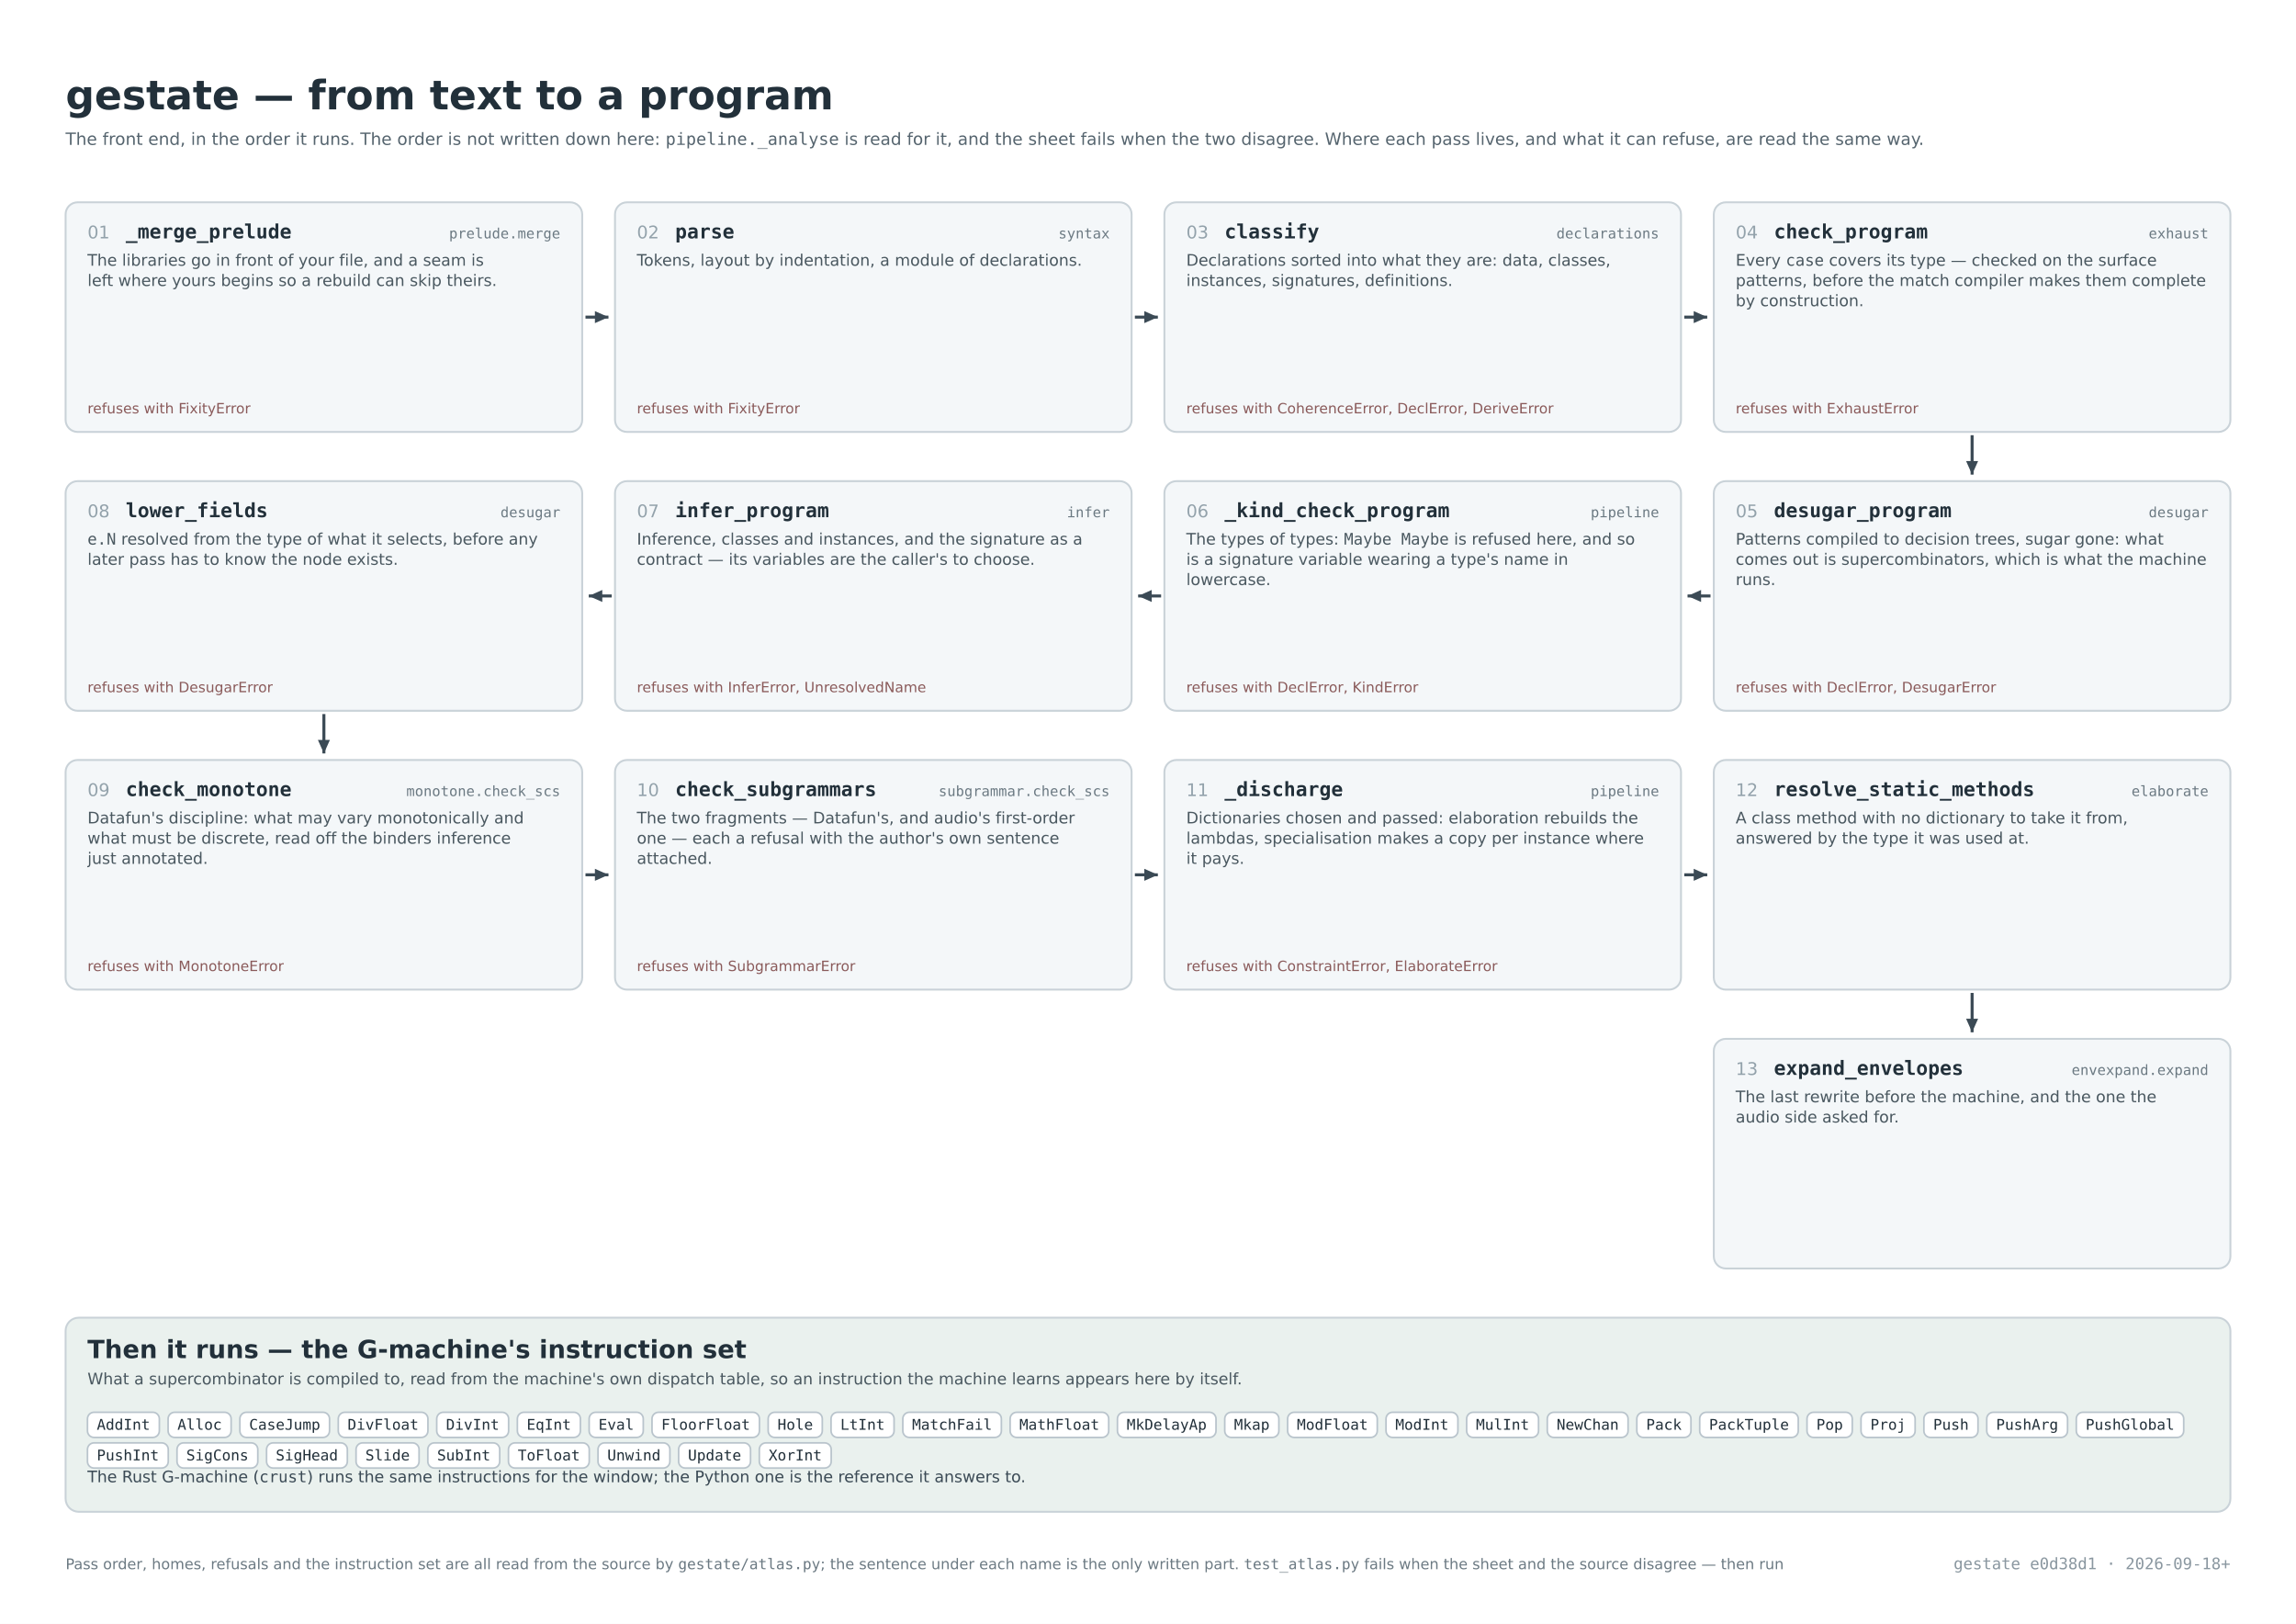
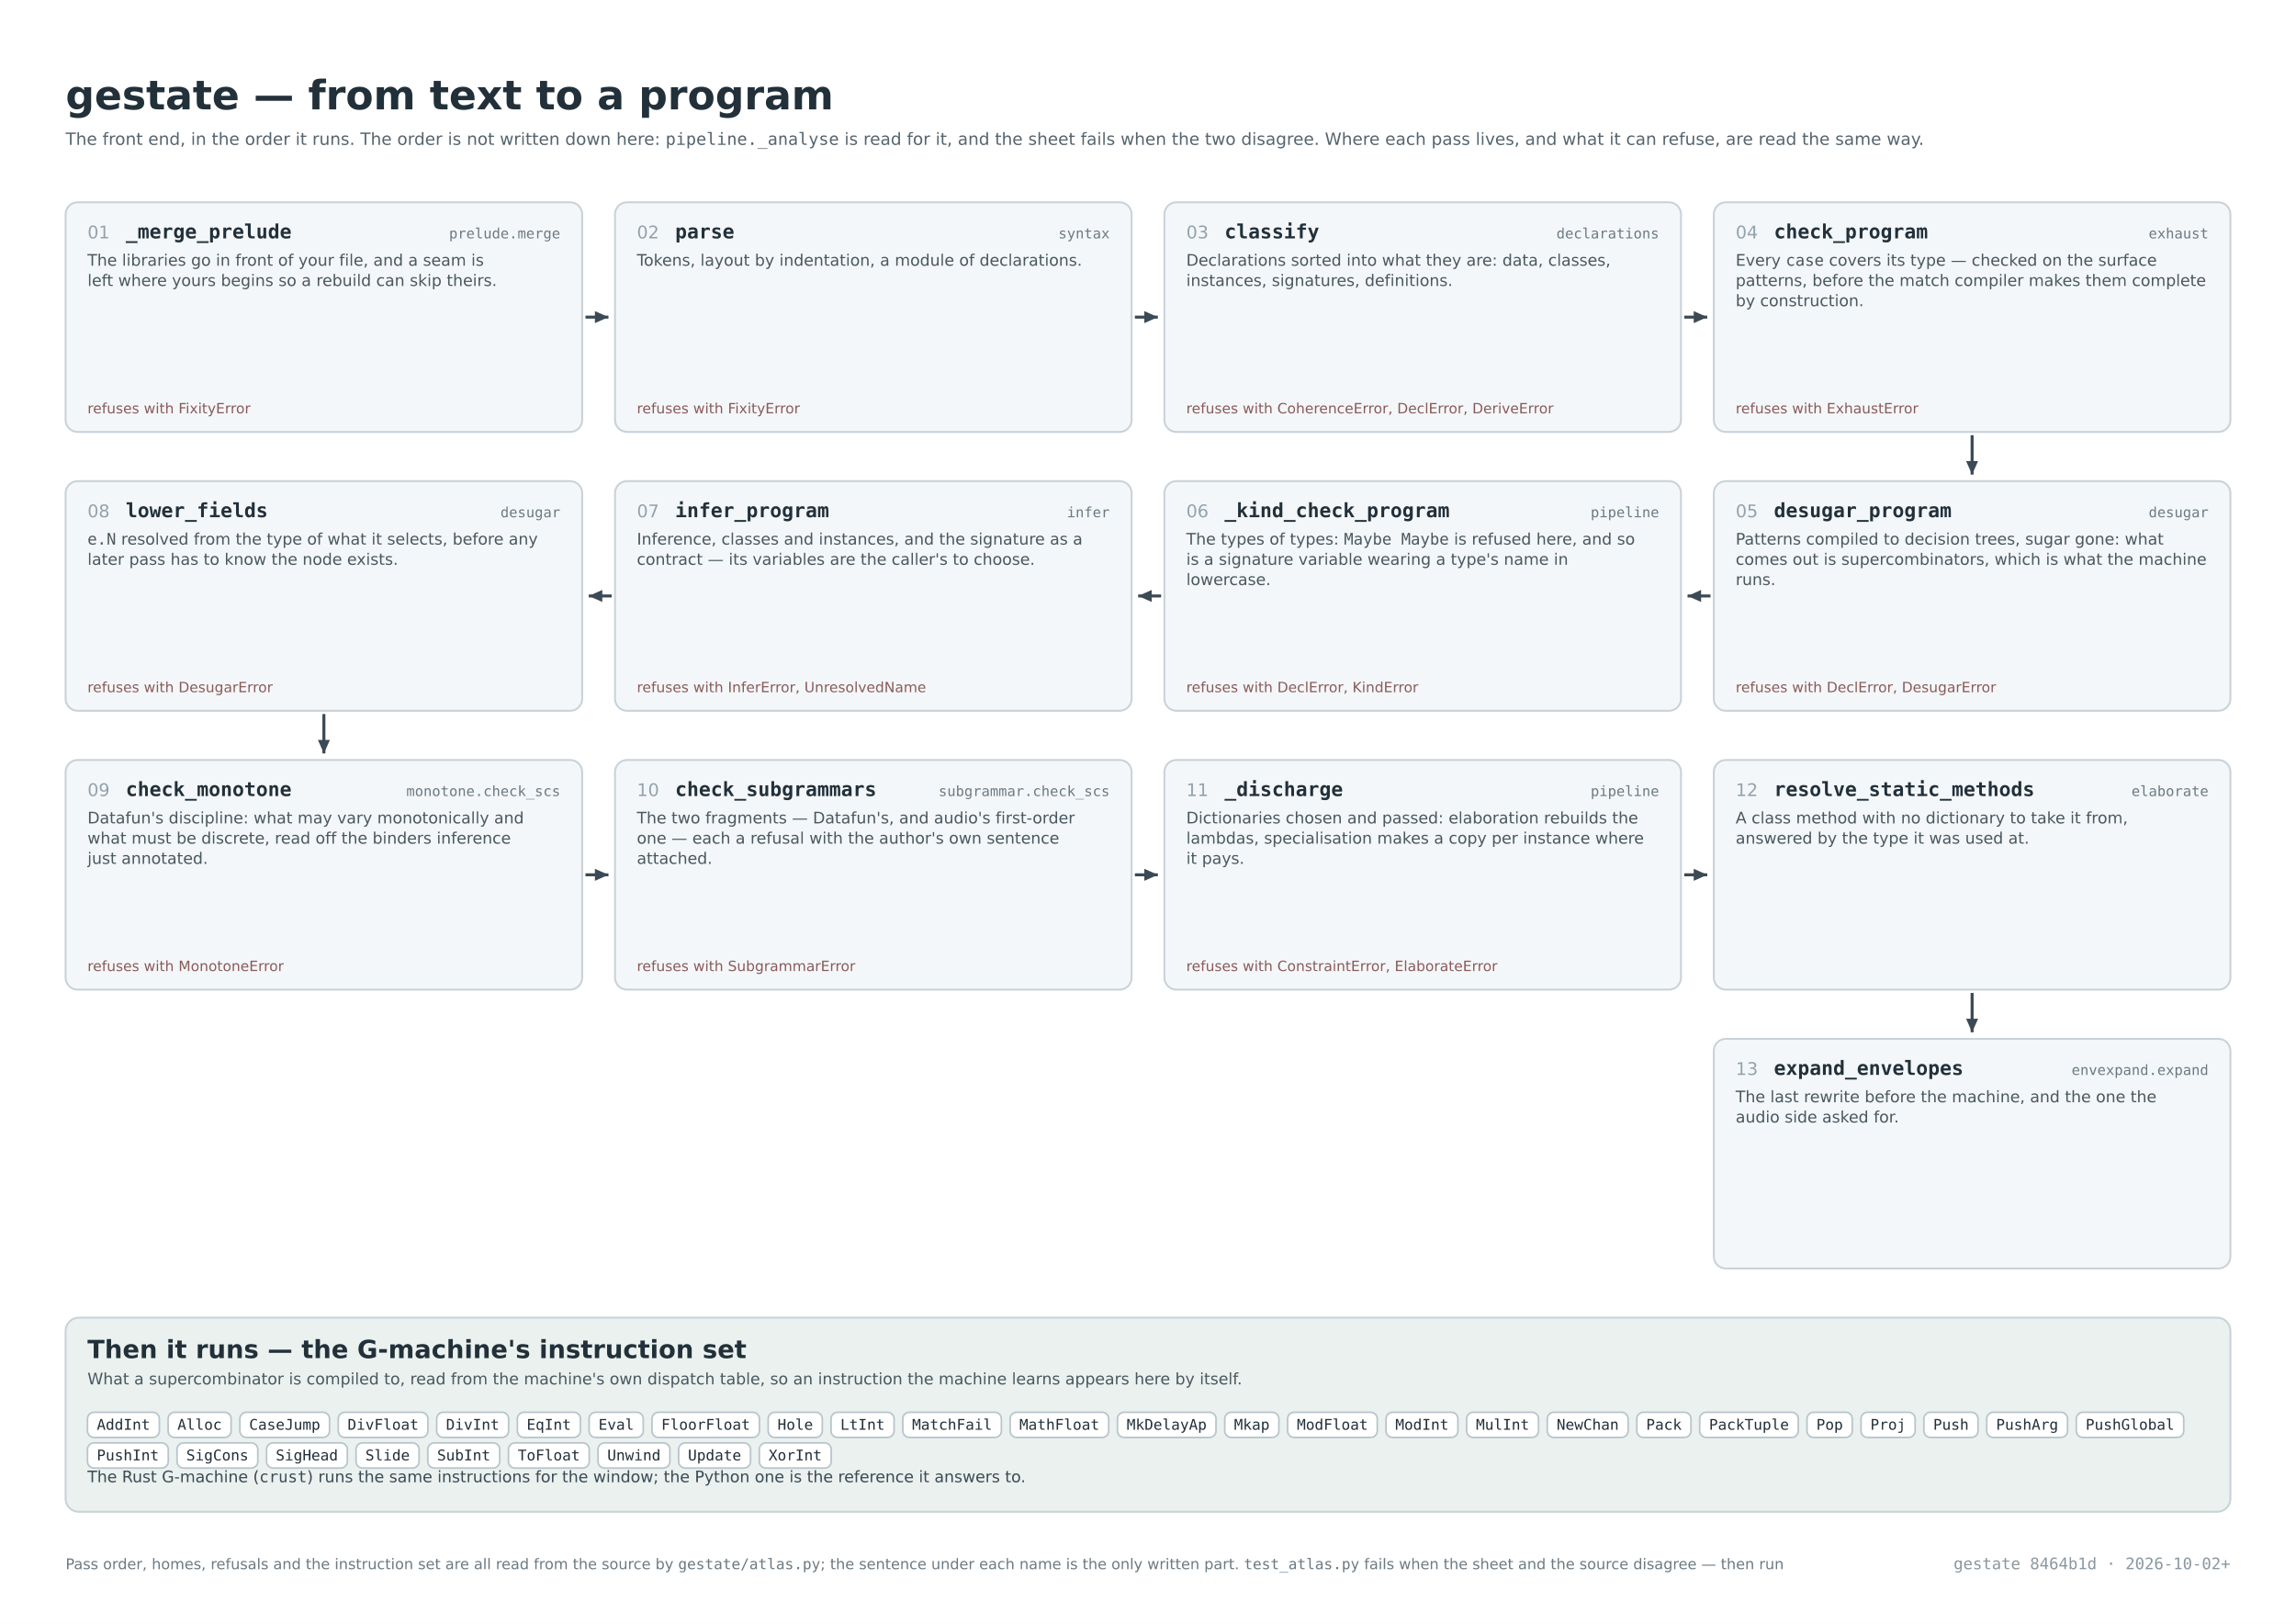
<svg xmlns="http://www.w3.org/2000/svg" width="420mm" height="297mm" viewBox="0 0 420 297">
  <defs>
    <marker id="tip" viewBox="0 0 10 10" refX="9" refY="5" markerWidth="5" markerHeight="5" orient="auto-start-reverse">
      <path d="M 0 1 L 9 5 L 0 9 z" fill="#3b4a55" />
    </marker>
  </defs>
  <style>
  text { font-family: 'DejaVu Sans', Verdana, sans-serif; fill: #22303a; }
  .mono, .chiptext { font-family: 'DejaVu Sans Mono', Consolas, monospace; }
  .title { font-size: 7.4px; font-weight: 700; }
  .subtitle { font-size: 3.1px; fill: #55646e; }
  .foot { font-size: 2.7px; fill: #6b7982; }
  .stamp { font-size: 2.9px; fill: #8a97a0; text-anchor: end; font-family: 'DejaVu Sans Mono', Consolas, monospace; }
  .lane { stroke: #c9d2d8; stroke-width: 0.35; }
  .lanetitle { font-size: 4.6px; font-weight: 700; }
  .step { font-size: 3.6px; font-weight: 700; }
  .stepnum { font-size: 3.2px; fill: #93a2ab; }
  .home { font-size: 2.6px; fill: #6b7982; text-anchor: end; }
  .refuses { font-size: 2.6px; fill: #8a5a5a; }
  .note { font-size: 2.9px; fill: #4a5860; }
  .extra { font-size: 2.9px; fill: #3b4a55; }
  .chip { fill: #ffffff; stroke: #b9c4cc; stroke-width: 0.3; }
  .chiptext { font-size: 2.7px; text-anchor: middle; }
  .edge { stroke: #3b4a55; stroke-width: 0.55; fill: none; }
  .edgetext { font-size: 2.7px; fill: #3b4a55; text-anchor: middle; }
</style>
  <rect x="0" y="0" width="420" height="297" fill="#ffffff" />
  <text class="title" x="12.00" y="20.00">gestate — from text to a program</text>
  <text class="subtitle" x="12.00" y="26.50">The front end, in the order it runs. The order is not written down here: <tspan class="mono">pipeline._analyse</tspan> is read for it, and the sheet fails when the two disagree. Where each pass lives, and what it can refuse, are read the same way.</text>
  <text class="foot" x="12.00" y="287.00">Pass order, homes, refusals and the instruction set are all read from the source by <tspan class="mono">gestate/atlas.py</tspan>; the sentence under each name is the only written part. <tspan class="mono">test_atlas.py</tspan> fails when the sheet and the source disagree — then run</text>
-   <text class="stamp" x="408.00" y="287.00">gestate e0d38d1 · 2026-09-18+</text>
+   <text class="stamp" x="408.00" y="287.00">gestate 8464b1d · 2026-10-02+</text>
  <rect class="lane" x="12.00" y="37.00" width="94.50" height="42.00" rx="2.2" style="fill:#f4f7f9" />
  <text class="stepnum" x="16.00" y="43.60">01</text>
  <text class="step mono" x="23.00" y="43.60">_merge_prelude</text>
  <text class="home mono" x="102.50" y="43.60">prelude.merge</text>
  <text class="note" x="16.00" y="48.60">The libraries go in front of your file, and a seam is</text>
  <text class="note" x="16.00" y="52.30">left where yours begins so a rebuild can skip theirs.</text>
  <text class="refuses" x="16.00" y="75.60">refuses with FixityError</text>
  <rect class="lane" x="112.50" y="37.00" width="94.50" height="42.00" rx="2.2" style="fill:#f4f7f9" />
  <text class="stepnum" x="116.50" y="43.60">02</text>
  <text class="step mono" x="123.50" y="43.60">parse</text>
  <text class="home mono" x="203.00" y="43.60">syntax</text>
  <text class="note" x="116.50" y="48.60">Tokens, layout by indentation, a module of declarations.</text>
  <text class="refuses" x="116.50" y="75.60">refuses with FixityError</text>
  <rect class="lane" x="213.00" y="37.00" width="94.50" height="42.00" rx="2.2" style="fill:#f4f7f9" />
  <text class="stepnum" x="217.00" y="43.60">03</text>
  <text class="step mono" x="224.00" y="43.60">classify</text>
  <text class="home mono" x="303.50" y="43.60">declarations</text>
  <text class="note" x="217.00" y="48.60">Declarations sorted into what they are: data, classes,</text>
  <text class="note" x="217.00" y="52.30">instances, signatures, definitions.</text>
  <text class="refuses" x="217.00" y="75.60">refuses with CoherenceError, DeclError, DeriveError</text>
  <rect class="lane" x="313.50" y="37.00" width="94.50" height="42.00" rx="2.2" style="fill:#f4f7f9" />
  <text class="stepnum" x="317.50" y="43.60">04</text>
  <text class="step mono" x="324.50" y="43.60">check_program</text>
  <text class="home mono" x="404.00" y="43.60">exhaust</text>
  <text class="note" x="317.50" y="48.60">Every <tspan class="mono">case</tspan> covers its type — checked on the surface</text>
  <text class="note" x="317.50" y="52.30">patterns, before the match compiler makes them complete</text>
  <text class="note" x="317.50" y="56.00">by construction.</text>
  <text class="refuses" x="317.50" y="75.60">refuses with ExhaustError</text>
  <rect class="lane" x="313.50" y="88.00" width="94.50" height="42.00" rx="2.2" style="fill:#f4f7f9" />
  <text class="stepnum" x="317.50" y="94.60">05</text>
  <text class="step mono" x="324.50" y="94.60">desugar_program</text>
  <text class="home mono" x="404.00" y="94.60">desugar</text>
  <text class="note" x="317.50" y="99.60">Patterns compiled to decision trees, sugar gone: what</text>
  <text class="note" x="317.50" y="103.30">comes out is supercombinators, which is what the machine</text>
  <text class="note" x="317.50" y="107.00">runs.</text>
  <text class="refuses" x="317.50" y="126.60">refuses with DeclError, DesugarError</text>
  <rect class="lane" x="213.00" y="88.00" width="94.50" height="42.00" rx="2.2" style="fill:#f4f7f9" />
  <text class="stepnum" x="217.00" y="94.60">06</text>
  <text class="step mono" x="224.00" y="94.60">_kind_check_program</text>
  <text class="home mono" x="303.50" y="94.60">pipeline</text>
  <text class="note" x="217.00" y="99.60">The types of types: <tspan class="mono">Maybe Maybe</tspan> is refused here, and so</text>
  <text class="note" x="217.00" y="103.30">is a signature variable wearing a type's name in</text>
  <text class="note" x="217.00" y="107.00">lowercase.</text>
  <text class="refuses" x="217.00" y="126.60">refuses with DeclError, KindError</text>
  <rect class="lane" x="112.50" y="88.00" width="94.50" height="42.00" rx="2.2" style="fill:#f4f7f9" />
  <text class="stepnum" x="116.50" y="94.60">07</text>
  <text class="step mono" x="123.50" y="94.60">infer_program</text>
  <text class="home mono" x="203.00" y="94.60">infer</text>
  <text class="note" x="116.50" y="99.60">Inference, classes and instances, and the signature as a</text>
  <text class="note" x="116.50" y="103.30">contract — its variables are the caller's to choose.</text>
  <text class="refuses" x="116.50" y="126.60">refuses with InferError, UnresolvedName</text>
  <rect class="lane" x="12.00" y="88.00" width="94.50" height="42.00" rx="2.2" style="fill:#f4f7f9" />
  <text class="stepnum" x="16.00" y="94.60">08</text>
  <text class="step mono" x="23.00" y="94.60">lower_fields</text>
  <text class="home mono" x="102.50" y="94.60">desugar</text>
  <text class="note" x="16.00" y="99.60">
    <tspan class="mono">e.N</tspan> resolved from the type of what it selects, before any</text>
  <text class="note" x="16.00" y="103.30">later pass has to know the node exists.</text>
  <text class="refuses" x="16.00" y="126.60">refuses with DesugarError</text>
  <rect class="lane" x="12.00" y="139.00" width="94.50" height="42.00" rx="2.2" style="fill:#f4f7f9" />
  <text class="stepnum" x="16.00" y="145.60">09</text>
  <text class="step mono" x="23.00" y="145.60">check_monotone</text>
  <text class="home mono" x="102.50" y="145.60">monotone.check_scs</text>
  <text class="note" x="16.00" y="150.60">Datafun's discipline: what may vary monotonically and</text>
  <text class="note" x="16.00" y="154.30">what must be discrete, read off the binders inference</text>
  <text class="note" x="16.00" y="158.00">just annotated.</text>
  <text class="refuses" x="16.00" y="177.60">refuses with MonotoneError</text>
  <rect class="lane" x="112.50" y="139.00" width="94.50" height="42.00" rx="2.2" style="fill:#f4f7f9" />
  <text class="stepnum" x="116.50" y="145.60">10</text>
  <text class="step mono" x="123.50" y="145.60">check_subgrammars</text>
  <text class="home mono" x="203.00" y="145.60">subgrammar.check_scs</text>
  <text class="note" x="116.50" y="150.60">The two fragments — Datafun's, and audio's first-order</text>
  <text class="note" x="116.50" y="154.30">one — each a refusal with the author's own sentence</text>
  <text class="note" x="116.50" y="158.00">attached.</text>
  <text class="refuses" x="116.50" y="177.60">refuses with SubgrammarError</text>
  <rect class="lane" x="213.00" y="139.00" width="94.50" height="42.00" rx="2.2" style="fill:#f4f7f9" />
  <text class="stepnum" x="217.00" y="145.60">11</text>
  <text class="step mono" x="224.00" y="145.60">_discharge</text>
  <text class="home mono" x="303.50" y="145.60">pipeline</text>
  <text class="note" x="217.00" y="150.60">Dictionaries chosen and passed: elaboration rebuilds the</text>
  <text class="note" x="217.00" y="154.30">lambdas, specialisation makes a copy per instance where</text>
  <text class="note" x="217.00" y="158.00">it pays.</text>
  <text class="refuses" x="217.00" y="177.60">refuses with ConstraintError, ElaborateError</text>
  <rect class="lane" x="313.50" y="139.00" width="94.50" height="42.00" rx="2.2" style="fill:#f4f7f9" />
  <text class="stepnum" x="317.50" y="145.60">12</text>
  <text class="step mono" x="324.50" y="145.60">resolve_static_methods</text>
  <text class="home mono" x="404.00" y="145.60">elaborate</text>
  <text class="note" x="317.50" y="150.60">A class method with no dictionary to take it from,</text>
  <text class="note" x="317.50" y="154.30">answered by the type it was used at.</text>
  <rect class="lane" x="313.50" y="190.00" width="94.50" height="42.00" rx="2.2" style="fill:#f4f7f9" />
  <text class="stepnum" x="317.50" y="196.60">13</text>
  <text class="step mono" x="324.50" y="196.60">expand_envelopes</text>
  <text class="home mono" x="404.00" y="196.60">envexpand.expand</text>
  <text class="note" x="317.50" y="201.60">The last rewrite before the machine, and the one the</text>
  <text class="note" x="317.50" y="205.30">audio side asked for.</text>
  <path class="edge" d="M107.10,58.00 L111.30,58.00" marker-end="url(#tip)" />
  <path class="edge" d="M207.60,58.00 L211.80,58.00" marker-end="url(#tip)" />
  <path class="edge" d="M308.10,58.00 L312.30,58.00" marker-end="url(#tip)" />
  <path class="edge" d="M360.75,79.60 L360.75,86.80" marker-end="url(#tip)" />
  <path class="edge" d="M312.90,109.00 L308.70,109.00" marker-end="url(#tip)" />
  <path class="edge" d="M212.40,109.00 L208.20,109.00" marker-end="url(#tip)" />
  <path class="edge" d="M111.90,109.00 L107.70,109.00" marker-end="url(#tip)" />
  <path class="edge" d="M59.25,130.60 L59.25,137.80" marker-end="url(#tip)" />
  <path class="edge" d="M107.10,160.00 L111.30,160.00" marker-end="url(#tip)" />
  <path class="edge" d="M207.60,160.00 L211.80,160.00" marker-end="url(#tip)" />
  <path class="edge" d="M308.10,160.00 L312.30,160.00" marker-end="url(#tip)" />
  <path class="edge" d="M360.75,181.60 L360.75,188.80" marker-end="url(#tip)" />
  <rect class="lane" x="12.00" y="241.00" width="396.00" height="35.50" rx="2.4" style="fill:#eaf1ee" />
  <text class="lanetitle" x="16.00" y="248.40">Then it runs — the G-machine's instruction set</text>
  <text class="note" x="16.00" y="253.20">What a supercombinator is compiled to, read from the machine's own dispatch table, so an instruction the machine learns appears here by itself.</text>
  <rect class="chip" x="16.00" y="258.30" width="13.15" height="4.6" rx="1.2" />
  <text class="chiptext" x="22.58" y="261.50">AddInt</text>
  <rect class="chip" x="30.75" y="258.30" width="11.53" height="4.6" rx="1.2" />
  <text class="chiptext" x="36.52" y="261.50">Alloc</text>
  <rect class="chip" x="43.88" y="258.30" width="16.40" height="4.6" rx="1.2" />
  <text class="chiptext" x="52.08" y="261.50">CaseJump</text>
  <rect class="chip" x="61.88" y="258.30" width="16.40" height="4.6" rx="1.2" />
  <text class="chiptext" x="70.08" y="261.50">DivFloat</text>
  <rect class="chip" x="79.89" y="258.30" width="13.15" height="4.6" rx="1.2" />
  <text class="chiptext" x="86.46" y="261.50">DivInt</text>
  <rect class="chip" x="94.64" y="258.30" width="11.53" height="4.6" rx="1.2" />
  <text class="chiptext" x="100.40" y="261.50">EqInt</text>
  <rect class="chip" x="107.77" y="258.30" width="9.90" height="4.6" rx="1.2" />
  <text class="chiptext" x="112.72" y="261.50">Eval</text>
  <rect class="chip" x="119.27" y="258.30" width="19.65" height="4.6" rx="1.2" />
  <text class="chiptext" x="129.09" y="261.50">FloorFloat</text>
  <rect class="chip" x="140.52" y="258.30" width="9.90" height="4.6" rx="1.2" />
  <text class="chiptext" x="145.47" y="261.50">Hole</text>
  <rect class="chip" x="152.02" y="258.30" width="11.53" height="4.6" rx="1.2" />
  <text class="chiptext" x="157.79" y="261.50">LtInt</text>
  <rect class="chip" x="165.15" y="258.30" width="18.03" height="4.6" rx="1.2" />
  <text class="chiptext" x="174.16" y="261.50">MatchFail</text>
  <rect class="chip" x="184.78" y="258.30" width="18.03" height="4.6" rx="1.2" />
  <text class="chiptext" x="193.79" y="261.50">MathFloat</text>
  <rect class="chip" x="204.41" y="258.30" width="18.03" height="4.6" rx="1.2" />
  <text class="chiptext" x="213.42" y="261.50">MkDelayAp</text>
  <rect class="chip" x="224.04" y="258.30" width="9.90" height="4.6" rx="1.2" />
  <text class="chiptext" x="228.99" y="261.50">Mkap</text>
  <rect class="chip" x="235.54" y="258.30" width="16.40" height="4.6" rx="1.2" />
  <text class="chiptext" x="243.74" y="261.50">ModFloat</text>
  <rect class="chip" x="253.54" y="258.30" width="13.15" height="4.6" rx="1.2" />
  <text class="chiptext" x="260.12" y="261.50">ModInt</text>
  <rect class="chip" x="268.29" y="258.30" width="13.15" height="4.6" rx="1.2" />
  <text class="chiptext" x="274.87" y="261.50">MulInt</text>
  <rect class="chip" x="283.04" y="258.30" width="14.78" height="4.6" rx="1.2" />
  <text class="chiptext" x="290.43" y="261.50">NewChan</text>
  <rect class="chip" x="299.42" y="258.30" width="9.90" height="4.6" rx="1.2" />
  <text class="chiptext" x="304.37" y="261.50">Pack</text>
  <rect class="chip" x="310.92" y="258.30" width="18.03" height="4.6" rx="1.2" />
  <text class="chiptext" x="319.94" y="261.50">PackTuple</text>
  <rect class="chip" x="330.55" y="258.30" width="8.28" height="4.6" rx="1.2" />
  <text class="chiptext" x="334.69" y="261.50">Pop</text>
  <rect class="chip" x="340.43" y="258.30" width="9.90" height="4.6" rx="1.2" />
  <text class="chiptext" x="345.38" y="261.50">Proj</text>
  <rect class="chip" x="351.93" y="258.30" width="9.90" height="4.6" rx="1.2" />
  <text class="chiptext" x="356.88" y="261.50">Push</text>
  <rect class="chip" x="363.43" y="258.30" width="14.78" height="4.6" rx="1.2" />
  <text class="chiptext" x="370.82" y="261.50">PushArg</text>
  <rect class="chip" x="379.81" y="258.30" width="19.65" height="4.6" rx="1.2" />
  <text class="chiptext" x="389.64" y="261.50">PushGlobal</text>
  <rect class="chip" x="16.00" y="263.90" width="14.78" height="4.6" rx="1.2" />
  <text class="chiptext" x="23.39" y="267.10">PushInt</text>
  <rect class="chip" x="32.38" y="263.90" width="14.78" height="4.6" rx="1.2" />
  <text class="chiptext" x="39.77" y="267.10">SigCons</text>
  <rect class="chip" x="48.76" y="263.90" width="14.78" height="4.6" rx="1.2" />
  <text class="chiptext" x="56.14" y="267.10">SigHead</text>
  <rect class="chip" x="65.13" y="263.90" width="11.53" height="4.6" rx="1.2" />
  <text class="chiptext" x="70.90" y="267.10">Slide</text>
  <rect class="chip" x="78.26" y="263.90" width="13.15" height="4.6" rx="1.2" />
  <text class="chiptext" x="84.84" y="267.10">SubInt</text>
  <rect class="chip" x="93.01" y="263.90" width="14.78" height="4.6" rx="1.2" />
  <text class="chiptext" x="100.40" y="267.10">ToFloat</text>
  <rect class="chip" x="109.39" y="263.90" width="13.15" height="4.6" rx="1.2" />
  <text class="chiptext" x="115.97" y="267.10">Unwind</text>
  <rect class="chip" x="124.14" y="263.90" width="13.15" height="4.6" rx="1.2" />
  <text class="chiptext" x="130.72" y="267.10">Update</text>
  <rect class="chip" x="138.90" y="263.90" width="13.15" height="4.6" rx="1.2" />
  <text class="chiptext" x="145.47" y="267.10">XorInt</text>
  <text class="extra" x="16.00" y="271.10">The Rust G-machine (<tspan class="mono">crust</tspan>) runs the same instructions for the window; the Python one is the reference it answers to.</text>
</svg>
